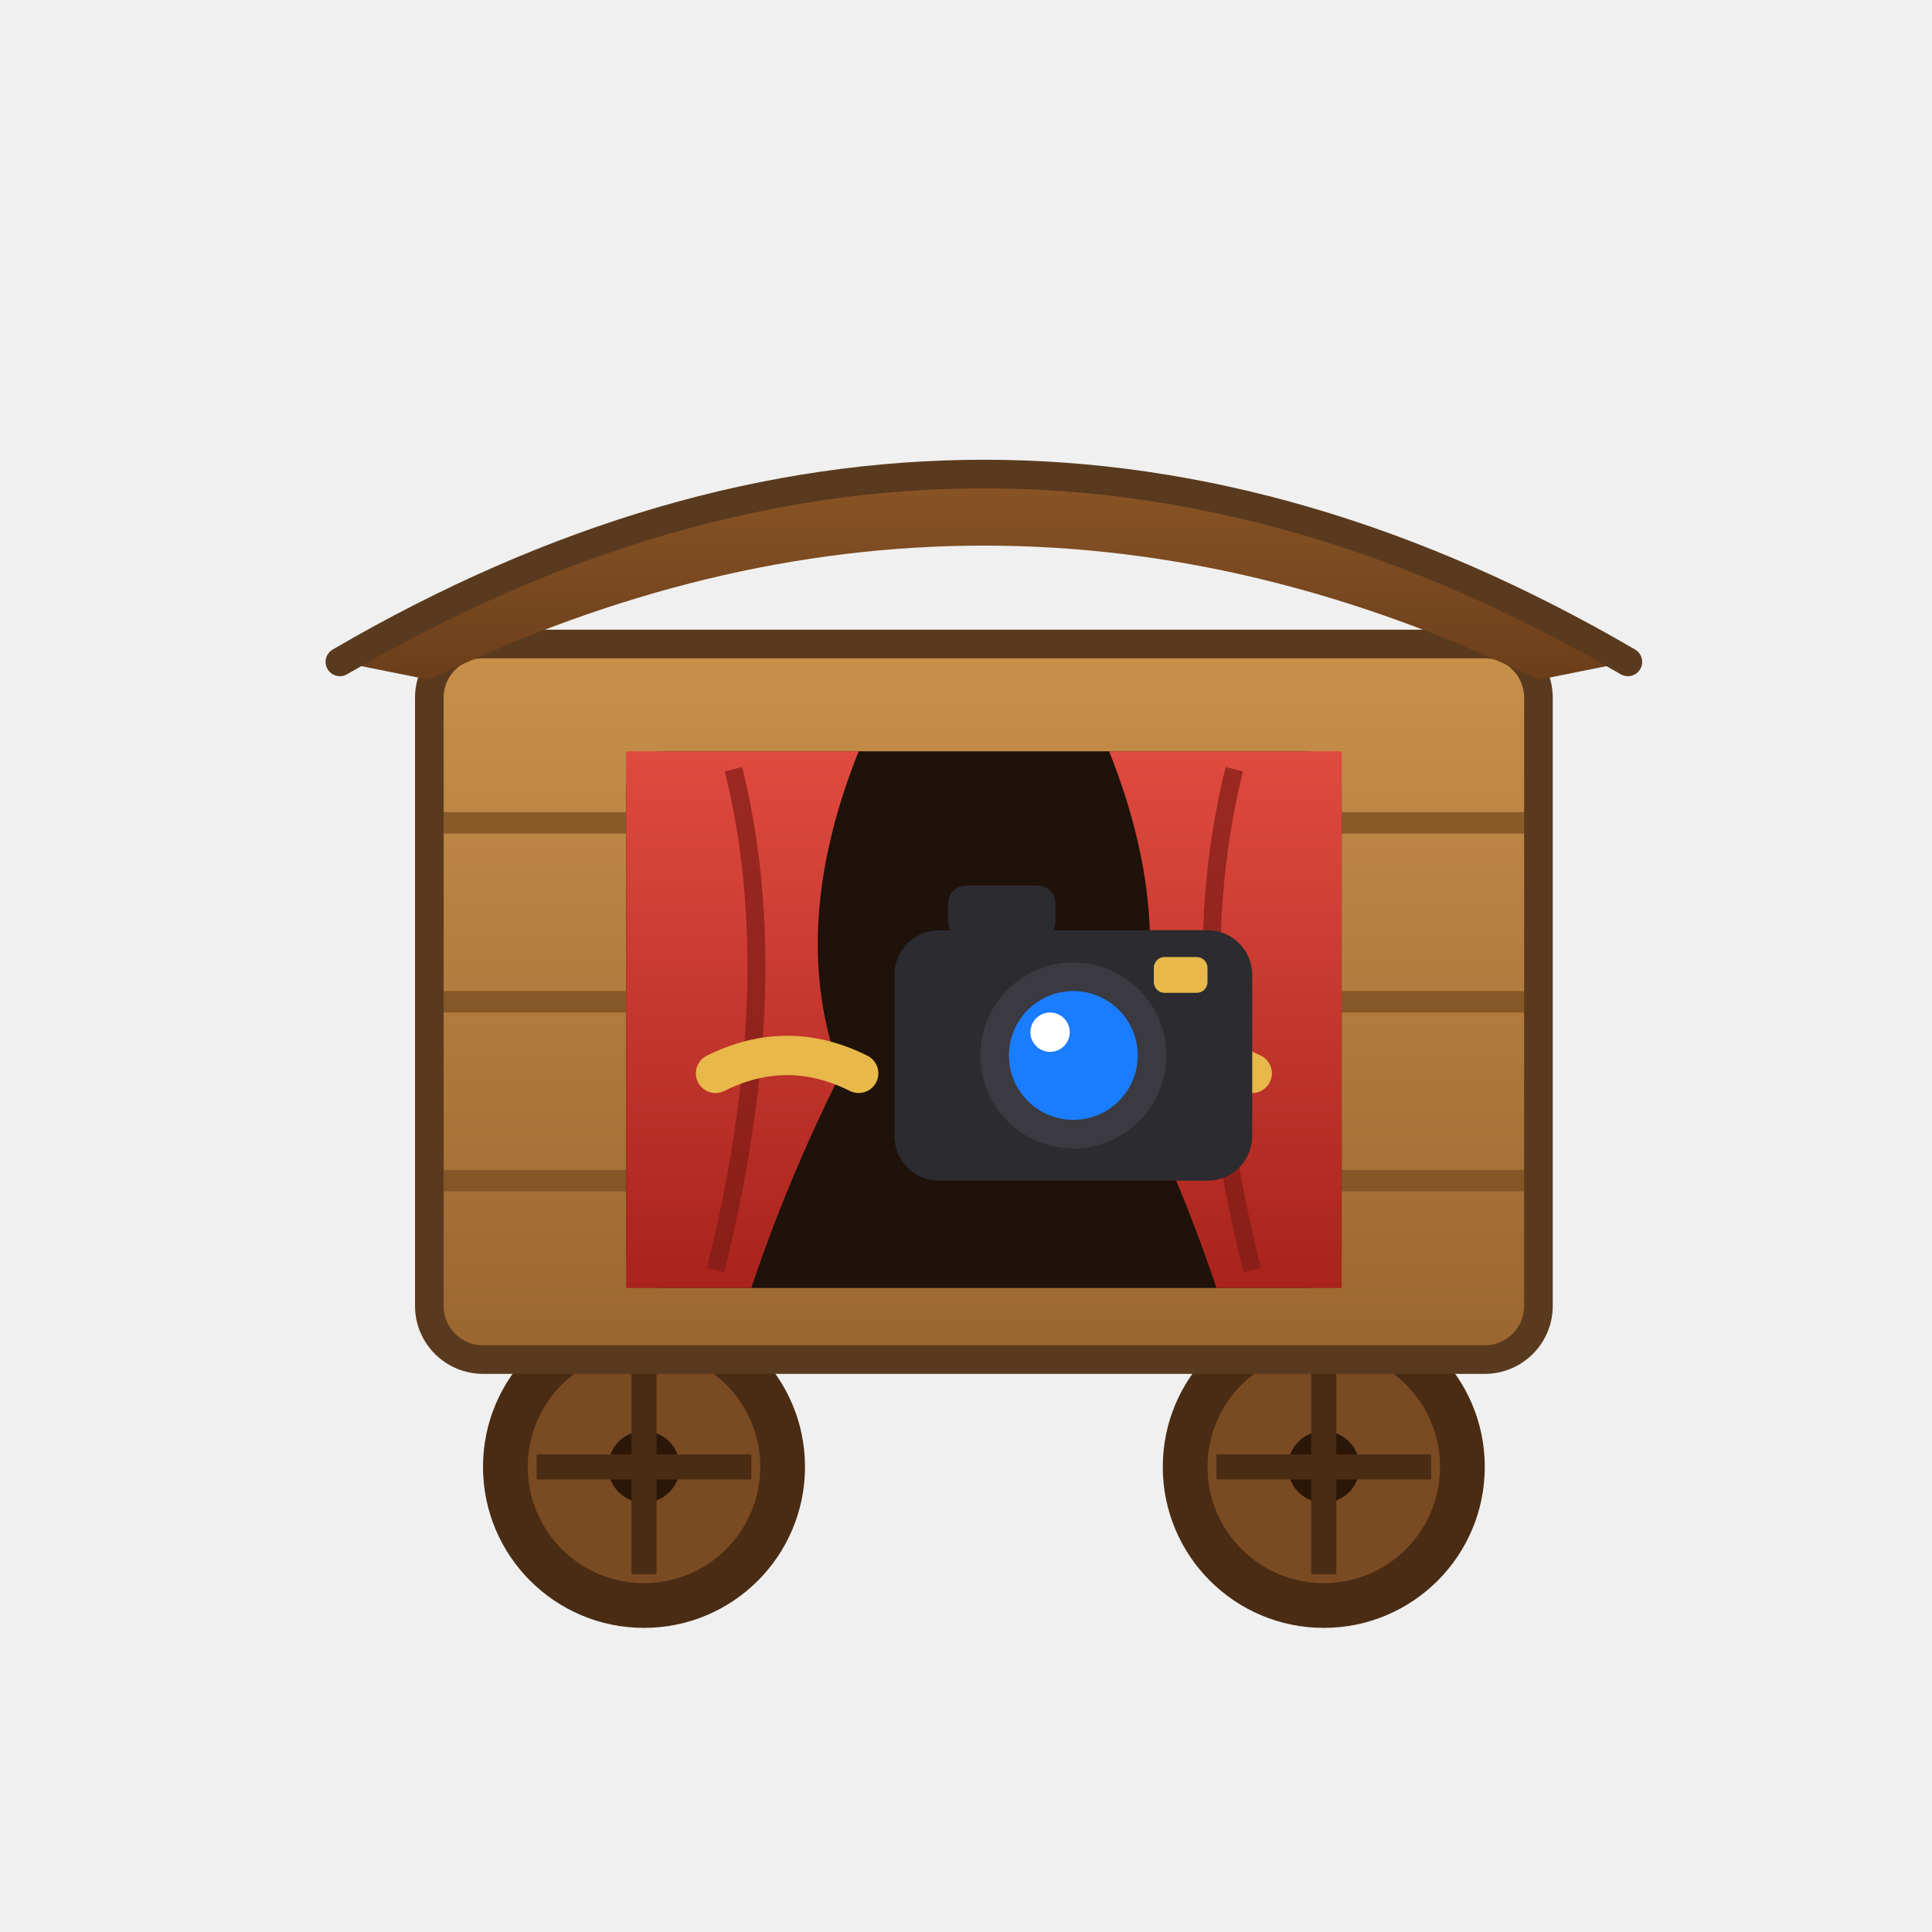
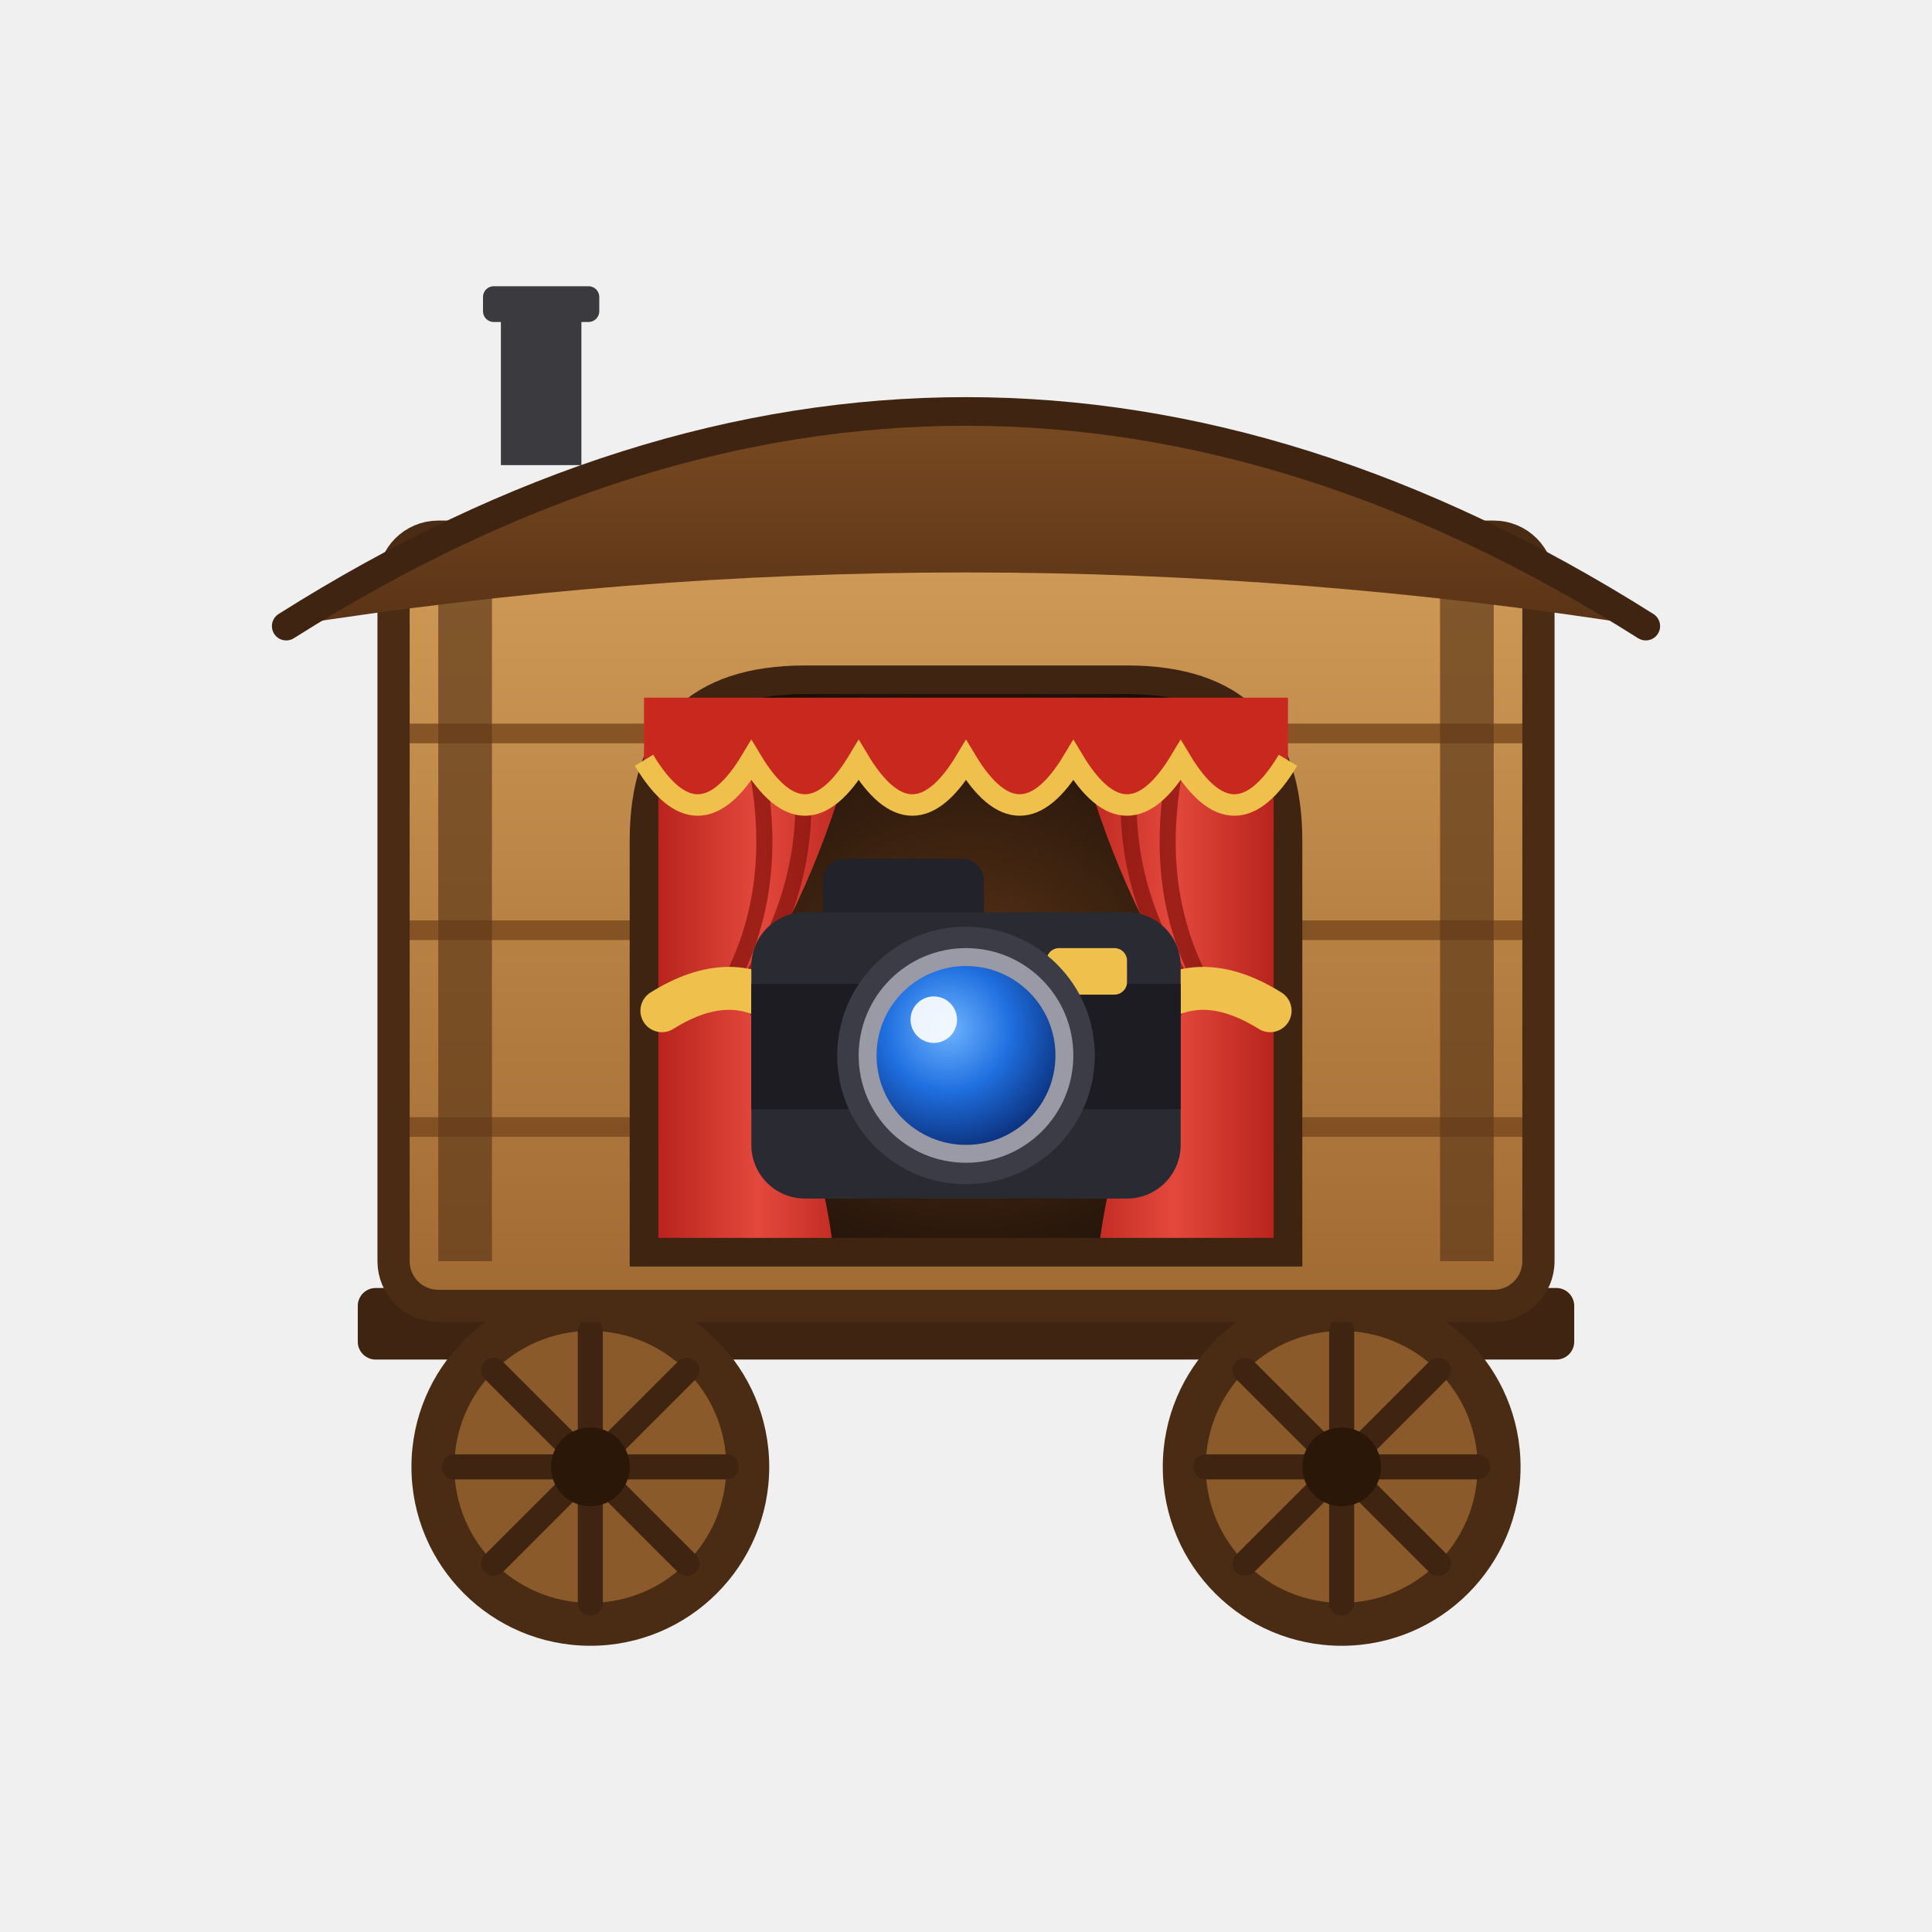
<svg xmlns="http://www.w3.org/2000/svg" viewBox="0 0 108 108">
  <defs>
    <linearGradient id="wood" x1="0" y1="0" x2="0" y2="1">
-       <stop offset="0" stop-color="#c8904a" />
-       <stop offset="1" stop-color="#9a6630" />
+       <stop offset="0" stop-color="#d09a57" />
+       <stop offset="1" stop-color="#a06a33" />
    </linearGradient>
    <linearGradient id="roof" x1="0" y1="0" x2="0" y2="1">
-       <stop offset="0" stop-color="#8a5526" />
-       <stop offset="1" stop-color="#6b3e1a" />
+       <stop offset="0" stop-color="#7a4b22" />
+       <stop offset="1" stop-color="#5a3316" />
    </linearGradient>
-     <linearGradient id="red" x1="0" y1="0" x2="0" y2="1">
-       <stop offset="0" stop-color="#e04a3f" />
-       <stop offset="1" stop-color="#a8231c" />
+     <linearGradient id="red" x1="0" y1="0" x2="1" y2="0">
+       <stop offset="0" stop-color="#b8241d" />
+       <stop offset="0.5" stop-color="#e4483c" />
+       <stop offset="1" stop-color="#b8241d" />
    </linearGradient>
+     <radialGradient id="stage" cx="0.5" cy="0.55" r="0.6">
+       <stop offset="0" stop-color="#5c3417" />
+       <stop offset="1" stop-color="#170d07" />
+     </radialGradient>
+     <radialGradient id="lens" cx="0.4" cy="0.35" r="0.7">
+       <stop offset="0" stop-color="#6fb4ff" />
+       <stop offset="0.5" stop-color="#1f6fe0" />
+       <stop offset="1" stop-color="#0b2f7a" />
+     </radialGradient>
  </defs>
-   <g>
-     <circle cx="36" cy="82" r="9" fill="#4a2c14" />
-     <circle cx="36" cy="82" r="6.5" fill="#7a4a22" />
-     <circle cx="36" cy="82" r="2" fill="#2a1708" />
-     <path d="M36 76v12M30 82h12" stroke="#4a2c14" stroke-width="1.4" />
-     <circle cx="74" cy="82" r="9" fill="#4a2c14" />
-     <circle cx="74" cy="82" r="6.5" fill="#7a4a22" />
-     <circle cx="74" cy="82" r="2" fill="#2a1708" />
-     <path d="M74 76v12M68 82h12" stroke="#4a2c14" stroke-width="1.4" />
+   <rect x="20" y="72" width="68" height="4" rx="1" fill="#3e2411" />
+   <g stroke="#3e2411" stroke-width="1.4" stroke-linecap="round">
+     <circle cx="33" cy="82" r="10" fill="#4a2c14" stroke="none" />
+     <circle cx="33" cy="82" r="7.6" fill="#8a5a2a" stroke="none" />
+     <path d="M33 74.4v15.2M25.4 82h15.2M27.6 76.6l10.8 10.8M38.4 76.6L27.6 87.4" />
+     <circle cx="33" cy="82" r="2.2" fill="#2a1708" stroke="none" />
+     <circle cx="75" cy="82" r="10" fill="#4a2c14" stroke="none" />
+     <circle cx="75" cy="82" r="7.6" fill="#8a5a2a" stroke="none" />
+     <path d="M75 74.4v15.2M67.4 82h15.2M69.6 76.6l10.8 10.8M80.4 76.6L69.6 87.4" />
+     <circle cx="75" cy="82" r="2.2" fill="#2a1708" stroke="none" />
  </g>
-   <rect x="24" y="36" width="62" height="40" rx="3" fill="url(#wood)" />
-   <path d="M24 46h62M24 56h62M24 66h62" stroke="#7d4f22" stroke-width="1.2" opacity="0.8" />
-   <rect x="24" y="36" width="62" height="40" rx="3" fill="none" stroke="#5a3a1e" stroke-width="1.6" />
-   <path d="M19 37 Q55 16 91 37 L86 38 Q55 23 24 38 Z" fill="url(#roof)" />
-   <path d="M19 37 Q55 16 91 37" fill="none" stroke="#5a3a1e" stroke-width="1.6" stroke-linecap="round" />
-   <rect x="35" y="42" width="40" height="30" rx="2" fill="#1e120a" />
-   <path d="M35 42h13Q44 52 47 60Q44 66 42 72H35Z" fill="url(#red)" />
-   <path d="M75 42h-13Q66 52 63 60Q66 66 68 72H75Z" fill="url(#red)" />
-   <path d="M41 43q3 12-1 28M69 43q-3 12 1 28" stroke="#7d1b15" stroke-width="1" fill="none" opacity="0.7" />
-   <path d="M40 60q4-2 8 0M70 60q-4-2-8 0" stroke="#e8b84a" stroke-width="2.2" fill="none" stroke-linecap="round" />
-   <rect x="50" y="52" width="20" height="14" rx="2.5" fill="#2b2b30" />
-   <rect x="53" y="49.5" width="6" height="3" rx="1" fill="#2b2b30" />
-   <circle cx="60" cy="59" r="5.2" fill="#3a3a40" />
-   <circle cx="60" cy="59" r="3.6" fill="#1a7cff" />
-   <circle cx="58.7" cy="57.7" r="1.1" fill="#ffffff" />
-   <rect x="64.5" y="53.5" width="3" height="2" rx="0.6" fill="#e8b84a" />
+   <rect x="22" y="30" width="64" height="43" rx="2.5" fill="url(#wood)" />
+   <path d="M22 41h64M22 52h64M22 63h64" stroke="#7d4a1f" stroke-width="1.1" opacity="0.85" />
+   <rect x="22" y="30" width="64" height="43" rx="2.5" fill="none" stroke="#4a2c14" stroke-width="1.8" />
+   <rect x="24.5" y="32.5" width="3" height="38" fill="#5f3a1a" opacity="0.7" />
+   <rect x="80.5" y="32.5" width="3" height="38" fill="#5f3a1a" opacity="0.7" />
+   <rect x="28" y="17" width="4.5" height="9" fill="#3a3a3f" />
+   <rect x="27" y="16" width="6.5" height="2" rx="0.6" fill="#3a3a3f" />
+   <path d="M16 35 Q54 11 92 35 Q54 29 16 35 Z" fill="url(#roof)" />
+   <path d="M16 35 Q54 11 92 35" fill="none" stroke="#3e2411" stroke-width="1.6" stroke-linecap="round" />
+   <path d="M36 70V47Q36 38 45 38H63Q72 38 72 47V70Z" fill="url(#stage)" />
+   <path d="M36 70V47Q36 38 45 38H63Q72 38 72 47V70Z" fill="none" stroke="#3e2411" stroke-width="1.6" />
+   <path d="M36.8 42 L48 40.5 Q46 49 41.5 56 Q45.5 62 46.5 69.2 L36.8 69.2 Z" fill="url(#red)" />
+   <path d="M71.2 42 L60 40.5 Q62 49 66.5 56 Q62.5 62 61.5 69.2 L71.2 69.2 Z" fill="url(#red)" />
+   <path d="M42 41.5q2 8-1.5 14M44.5 41.2q1.5 7-2.5 13.5M66 41.5q-2 8 1.5 14M63.5 41.2q-1.5 7 2.5 13.5" stroke="#8c1710" stroke-width="0.9" fill="none" opacity="0.8" />
+   <path d="M37 56.5q4-2.5 7 0M71 56.5q-4-2.5-7 0" stroke="#f0c04d" stroke-width="2.4" fill="none" stroke-linecap="round" />
+   <path d="M36 39H72V42.5Q69 47.5 66 42.5Q63 47.5 60 42.5Q57 47.5 54 42.5Q51 47.5 48 42.5Q45 47.5 42 42.5Q39 47.5 36 42.5Z" fill="#c9281f" />
+   <path d="M36 42.5Q39 47.5 42 42.5Q45 47.5 48 42.5Q51 47.5 54 42.5Q57 47.5 60 42.5Q63 47.5 66 42.5Q69 47.5 72 42.5" fill="none" stroke="#f0c04d" stroke-width="1.2" />
+   <rect x="46" y="48" width="9" height="4" rx="1.2" fill="#22222a" />
+   <rect x="42" y="51" width="24" height="16" rx="3" fill="#2a2a32" />
+   <rect x="42" y="55" width="24" height="7" fill="#1c1c22" />
+   <rect x="58.5" y="53" width="4.5" height="2.6" rx="0.7" fill="#f0c04d" />
+   <circle cx="54" cy="59" r="7.2" fill="#3c3c46" />
+   <circle cx="54" cy="59" r="6" fill="#9a9aa6" />
+   <circle cx="54" cy="59" r="5" fill="url(#lens)" />
+   <circle cx="52.2" cy="57" r="1.3" fill="#ffffff" opacity="0.9" />
</svg>
